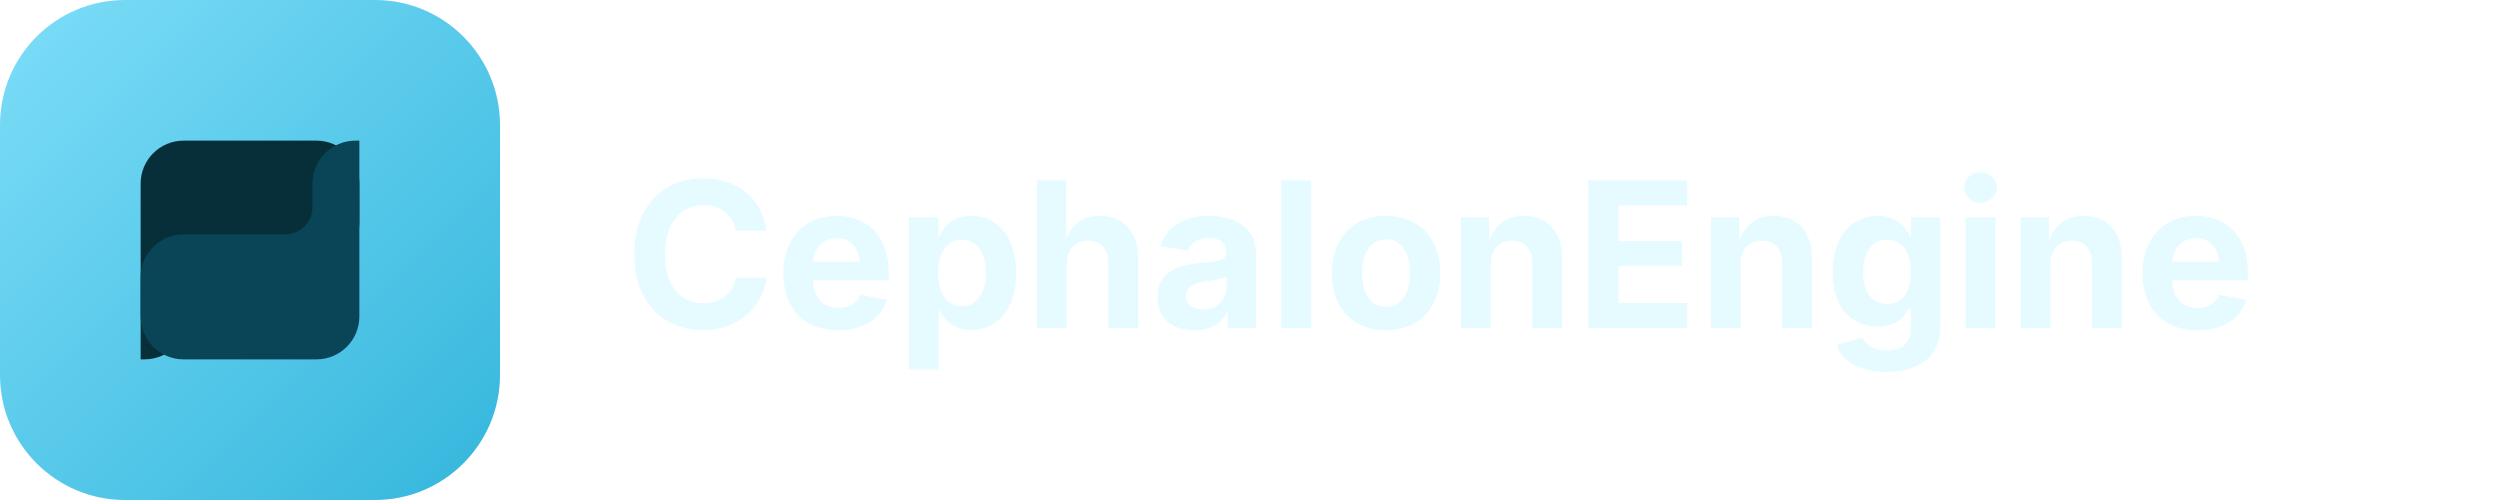
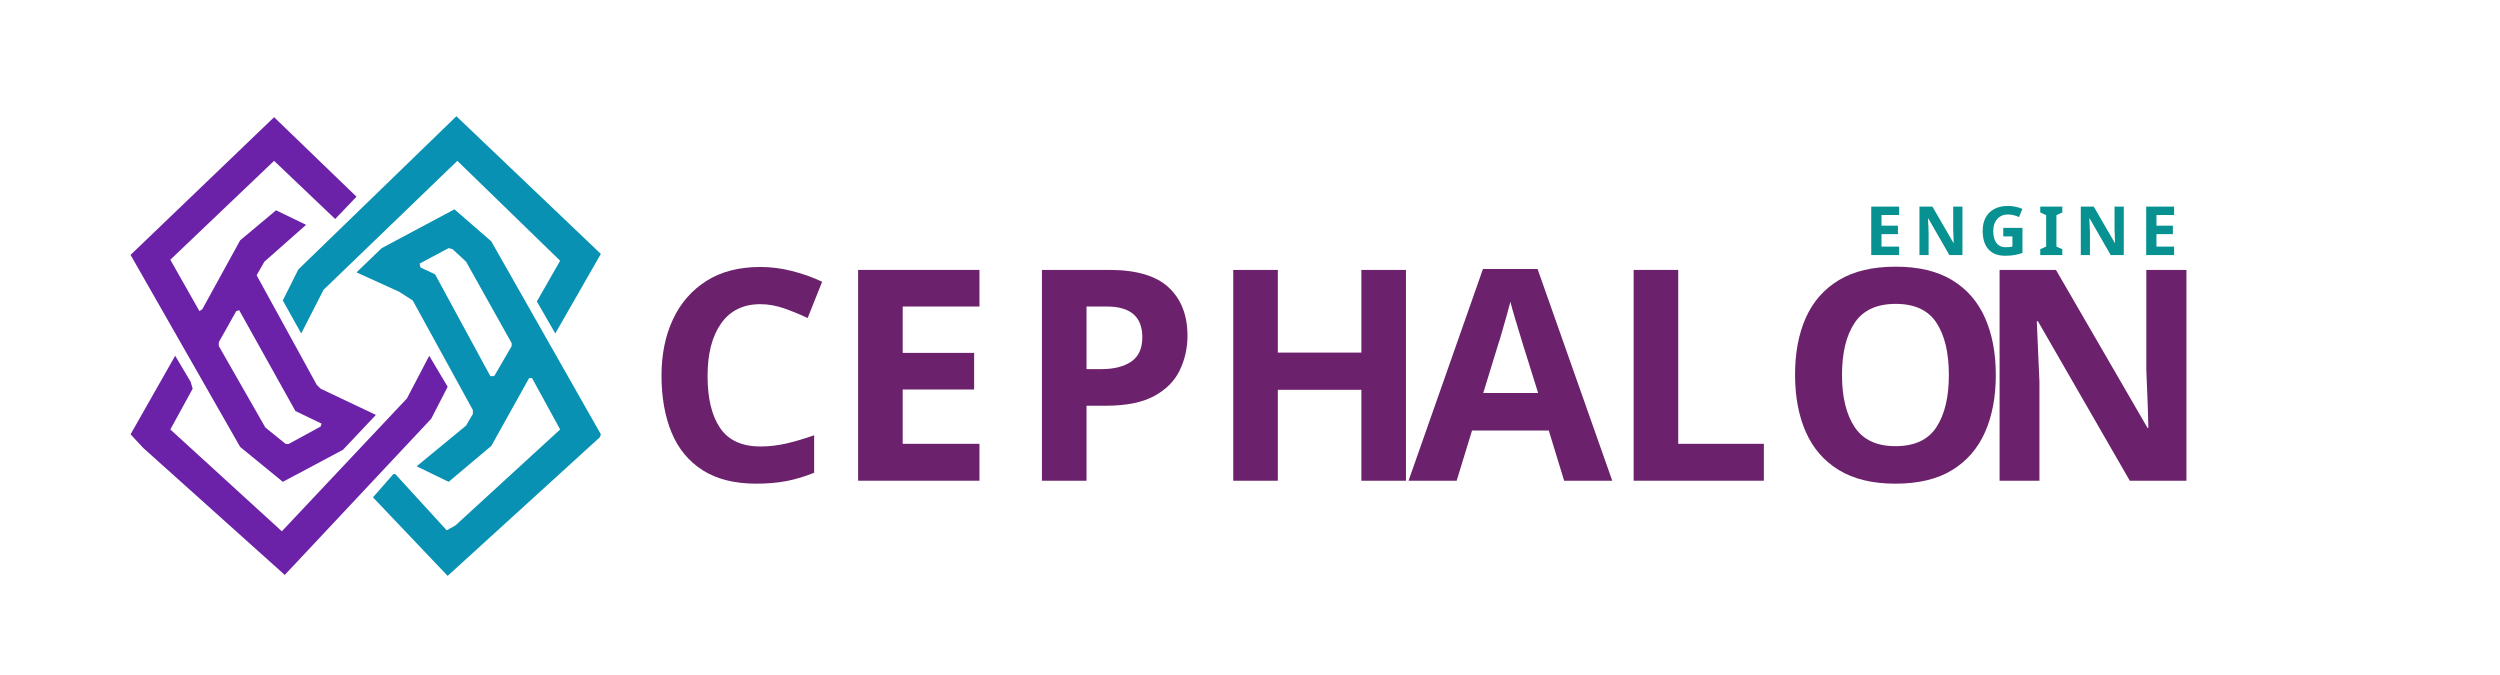
- <svg xmlns="http://www.w3.org/2000/svg" viewBox="0 0 320 64" fill="none">
+ <svg xmlns="http://www.w3.org/2000/svg" id="Layer_1" data-name="Layer 1" viewBox="0 0 1693.57 457.04">
  <defs>
-     <linearGradient id="g" x1="0" x2="64" y1="0" y2="64" gradientUnits="userSpaceOnUse">
-       <stop offset="0" stop-color="#7DDDF8" />
-       <stop offset="1" stop-color="#34B6DC" />
-     </linearGradient>
+     <style>
+       .cls-1 {
+         fill: #089191;
+         font-family: FranklinGothic-Heavy, 'Franklin Gothic Heavy';
+         font-size: 46px;
+         font-weight: 800;
+         letter-spacing: .15em;
+       }
+ 
+       .cls-2 {
+         fill: #6b21a8;
+       }
+ 
+       .cls-2, .cls-3 {
+         fill-rule: evenodd;
+         stroke-width: 0px;
+       }
+ 
+       .cls-3 {
+         fill: #0891b2;
+       }
+ 
+       .cls-4 {
+         letter-spacing: .02em;
+       }
+ 
+       .cls-5 {
+         fill: #6b216b;
+         font-family: Bahnschrift-SemiBold, Bahnschrift;
+         font-size: 200px;
+         font-variation-settings: 'wght' 600, 'wdth' 100;
+         font-weight: 600;
+       }
+ 
+       .cls-6 {
+         letter-spacing: 0em;
+       }
+ 
+       .cls-7 {
+         letter-spacing: .03em;
+       }
+     </style>
  </defs>
-   <rect width="64" height="64" rx="16" fill="url(#g)" />
-   <path d="M18 23.5C18 20.462 20.462 18 23.5 18H40.5C43.538 18 46 20.462 46 23.5V28.5C46 31.538 43.538 34 40.5 34H27.5C25.567 34 24 35.567 24 37.5V40.5C24 43.538 21.538 46 18.5 46H18V23.5Z" fill="#072F3A" />
-   <path d="M46 40.5C46 43.538 43.538 46 40.5 46H23.5C20.462 46 18 43.538 18 40.5V35.5C18 32.462 20.462 30 23.5 30H36.5C38.433 30 40 28.433 40 26.5V23.5C40 20.462 42.462 18 45.5 18H46V40.5Z" fill="#0A4557" />
-   <text x="80" y="42" font-family="Lexend, Inter, system-ui, sans-serif" font-size="26" font-weight="700" fill="#E6FBFF">CephalonEngine</text>
+   <path class="cls-2" d="m88.45,294.21l8.54,9.2,95.91,86.06,99.19-105.76,11.17-21.68-12.48-21.02-15.11,28.9-84.74,90-75.54-68.98,15.11-27.59-1.31-4.6-10.51-17.74-30.22,53.21Zm97.22-214.81l-97.22,93.28,74.23,130.07,28.9,23.65,40.73-21.68,22.33-23.65-37.44-17.74-2.63-2.63-40.73-74.23,5.26-9.2,28.25-24.96-20.36-9.85-24.31,20.36-25.62,46.64-1.97,1.31-19.71-34.82,70.29-67,41.39,39.41,14.45-15.11-55.84-53.87Zm-25.62,131.38l1.97-.66,38.1,68.32,17.74,8.54-.66,1.97-21.68,11.82h-1.97l-13.8-11.17-31.53-55.18v-2.63l11.82-21.02Zm0,0" />
+   <path class="cls-3" d="m307.86,141.81l-49.27,26.28-17.08,16.42,28.9,13.14,9.2,5.91,40.73,74.23v2.63l-4.6,7.88-33.5,27.59,21.68,10.51,28.9-24.31,25.62-45.98h1.97l19.05,34.82-70.95,65.03-5.91,3.28-34.82-38.1h-1.31l-13.8,15.77,50.58,53.21,103.13-93.94.66-1.97-74.23-130.72-24.96-21.68Zm-3.94,26.28l2.63.66,9.2,8.54,30.87,55.18v1.97l-11.82,20.36h-2.63l-37.44-68.98-9.85-4.6-.66-2.63,19.71-10.51Zm103.13,3.94l-97.88-93.28-107.08,103.79-10.51,21.02,12.48,22.33,15.11-29.56,90.65-87.37,69.63,67.66-15.77,27.59,12.48,21.68,30.87-53.87Zm0,0" />
+   <text class="cls-1" transform="translate(1263.49 172.81)">
+     <tspan x="0" y="0">ENGINE</tspan>
+   </text>
+   <text class="cls-5" transform="translate(436.53 325.65)">
+     <tspan class="cls-4" x="0" y="0">C</tspan>
+     <tspan class="cls-7" x="126.78" y="0">E</tspan>
+     <tspan class="cls-4" x="251.31" y="0">PH</tspan>
+     <tspan class="cls-7" x="517.66" y="0">A</tspan>
+     <tspan class="cls-6" x="652.15" y="0">L</tspan>
+     <tspan class="cls-4" x="767.89" y="0">O</tspan>
+     <tspan class="cls-7" x="900.04" y="0">N</tspan>
+   </text>
</svg>
